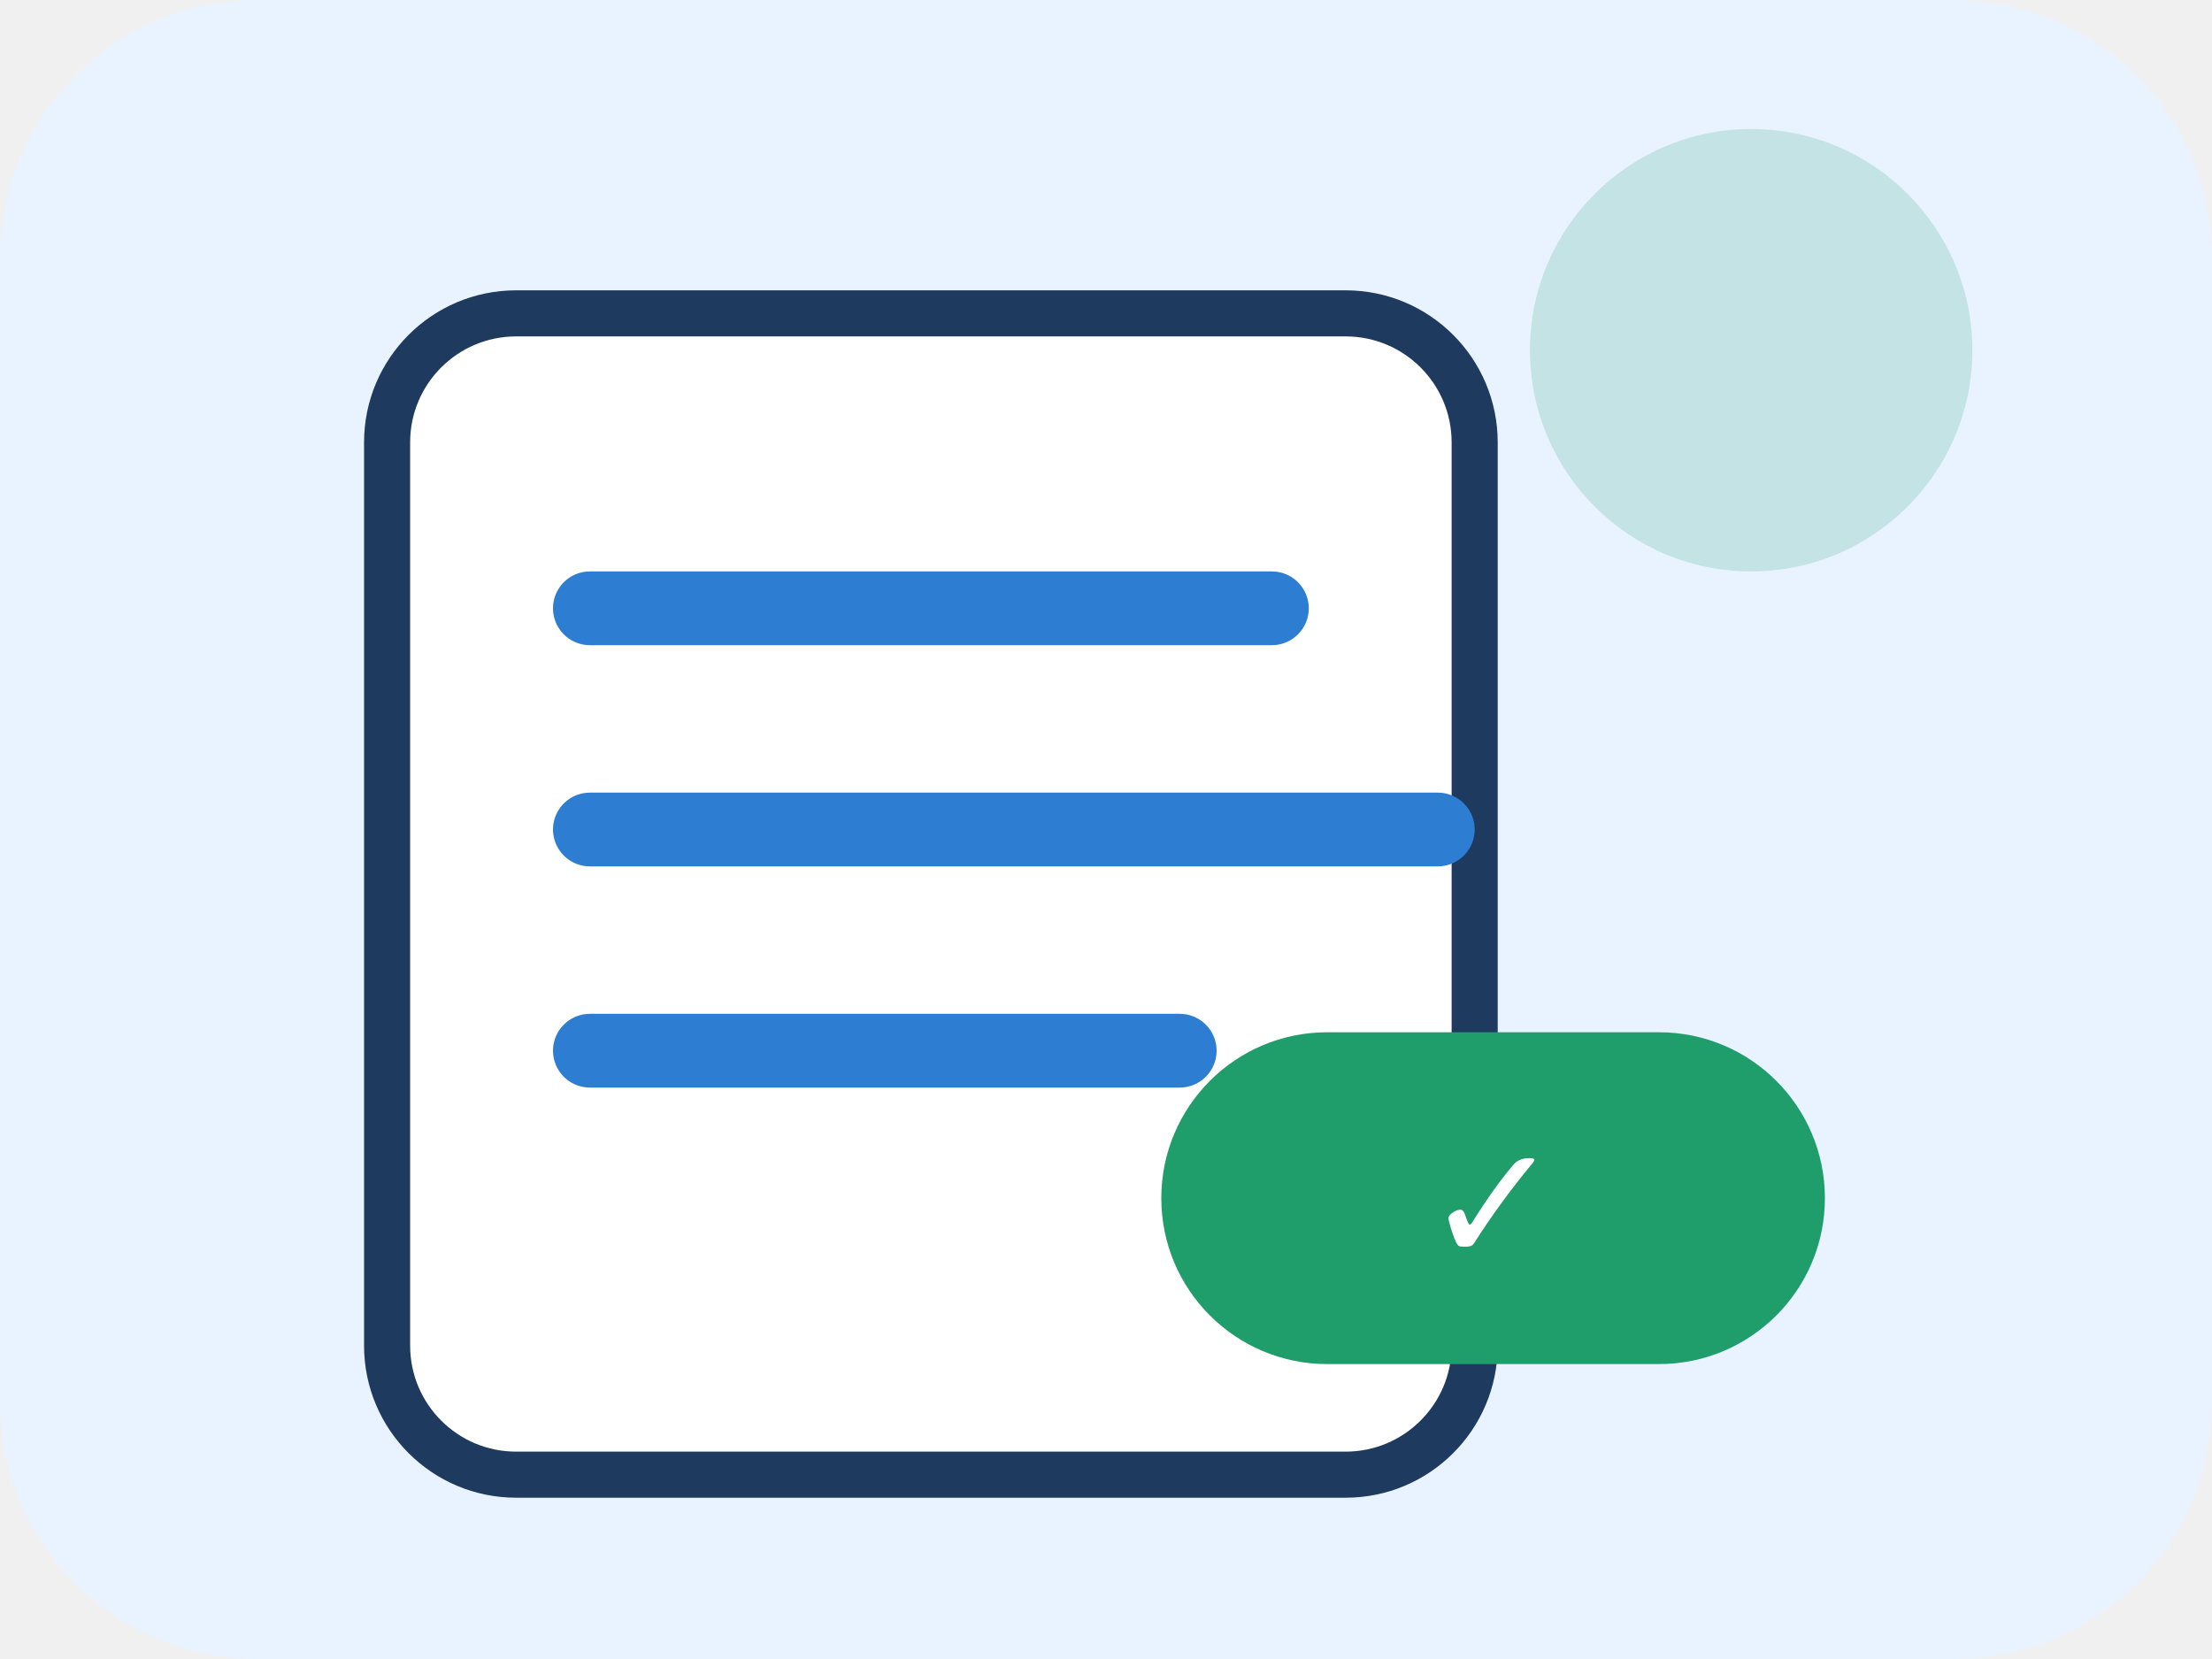
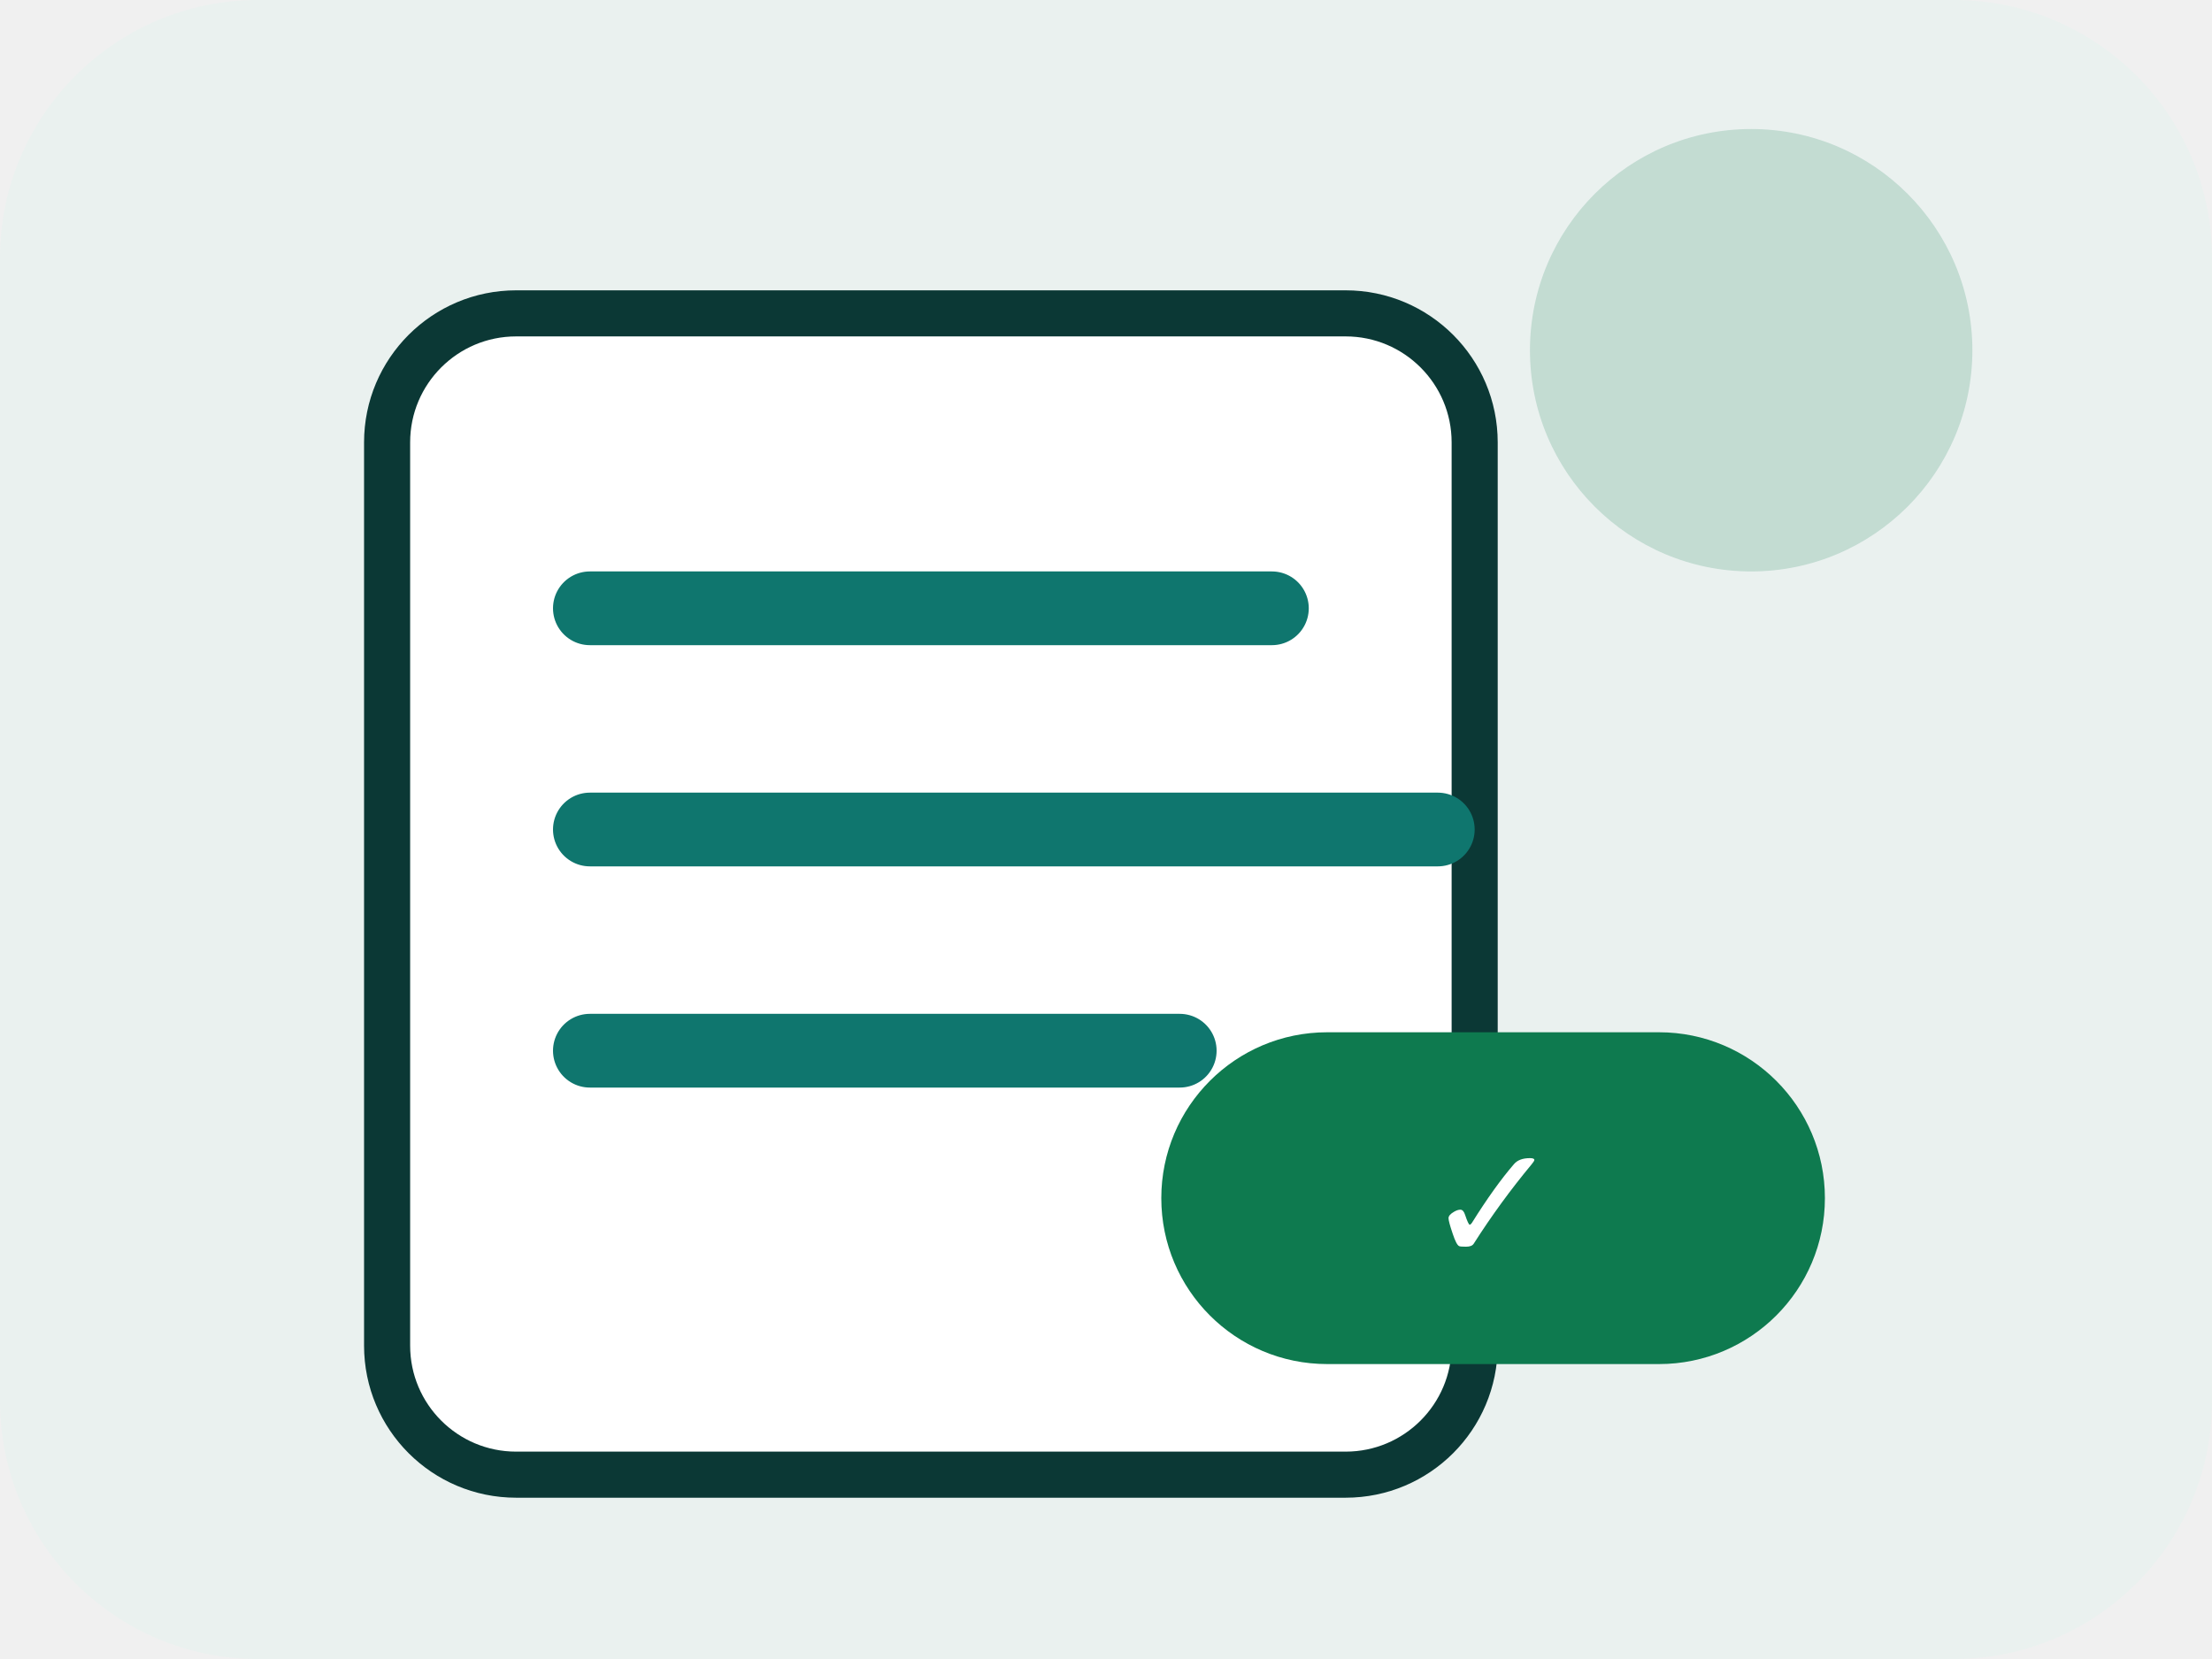
<svg xmlns="http://www.w3.org/2000/svg" viewBox="0 0 240 180" role="img" aria-labelledby="t d">
-   <rect width="240" height="180" rx="28" fill="#E8F3FF" />
-   <circle cx="190" cy="38" r="24" fill="#1F9D6B" opacity=".18" />
-   <rect x="42" y="34" width="118" height="126" rx="14" fill="#fff" stroke="#1E3A5F" stroke-width="5" />
-   <path d="M64 66h74M64 90h92M64 114h64" stroke="#2D7DD2" stroke-width="8" stroke-linecap="round" />
-   <rect x="126" y="112" width="72" height="36" rx="18" fill="#1F9D6B" />
+   <rect width="240" height="180" rx="28" fill="#EAF1EF" />
+   <circle cx="190" cy="38" r="24" fill="#0E7A4F" opacity=".18" />
+   <rect x="42" y="34" width="118" height="126" rx="14" fill="#fff" stroke="#0B3835" stroke-width="5" />
+   <path d="M64 66h74M64 90h92M64 114h64" stroke="#0F766E" stroke-width="8" stroke-linecap="round" />
+   <rect x="126" y="112" width="72" height="36" rx="18" fill="#0E7A4F" />
  <text x="162" y="137" font-family="Arial,sans-serif" font-size="18" font-weight="700" text-anchor="middle" fill="#fff">✓</text>
</svg>
